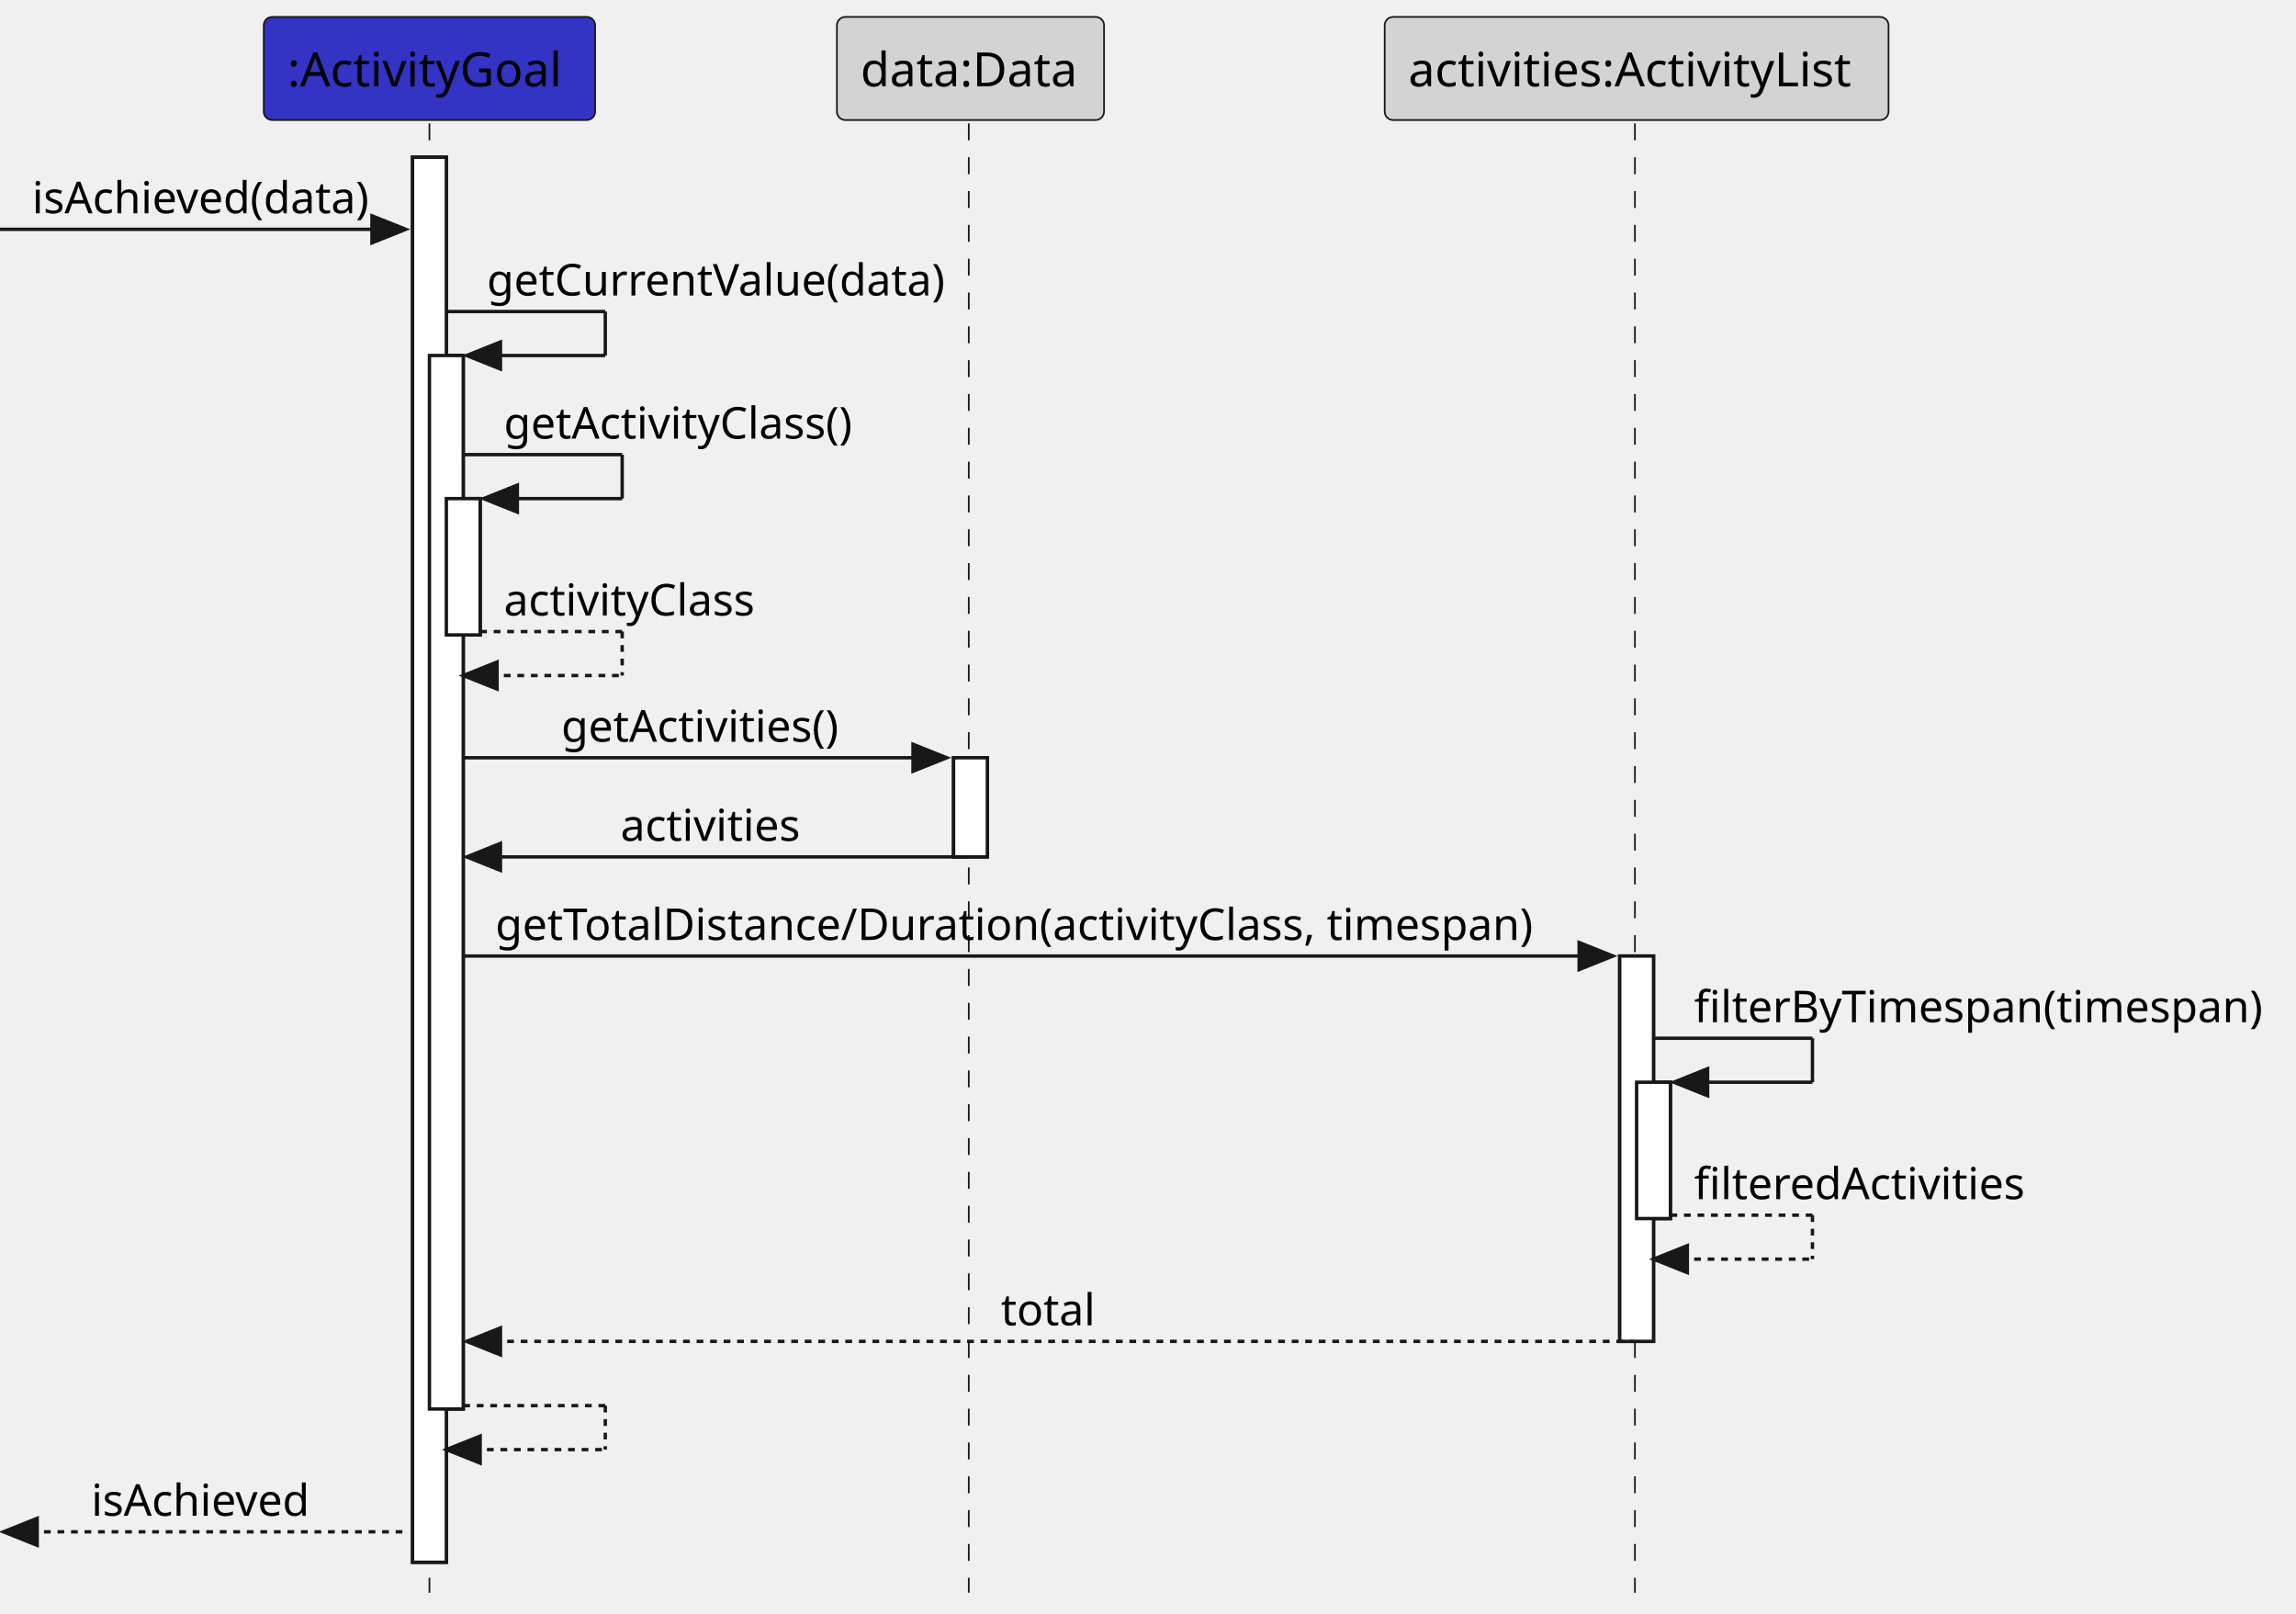
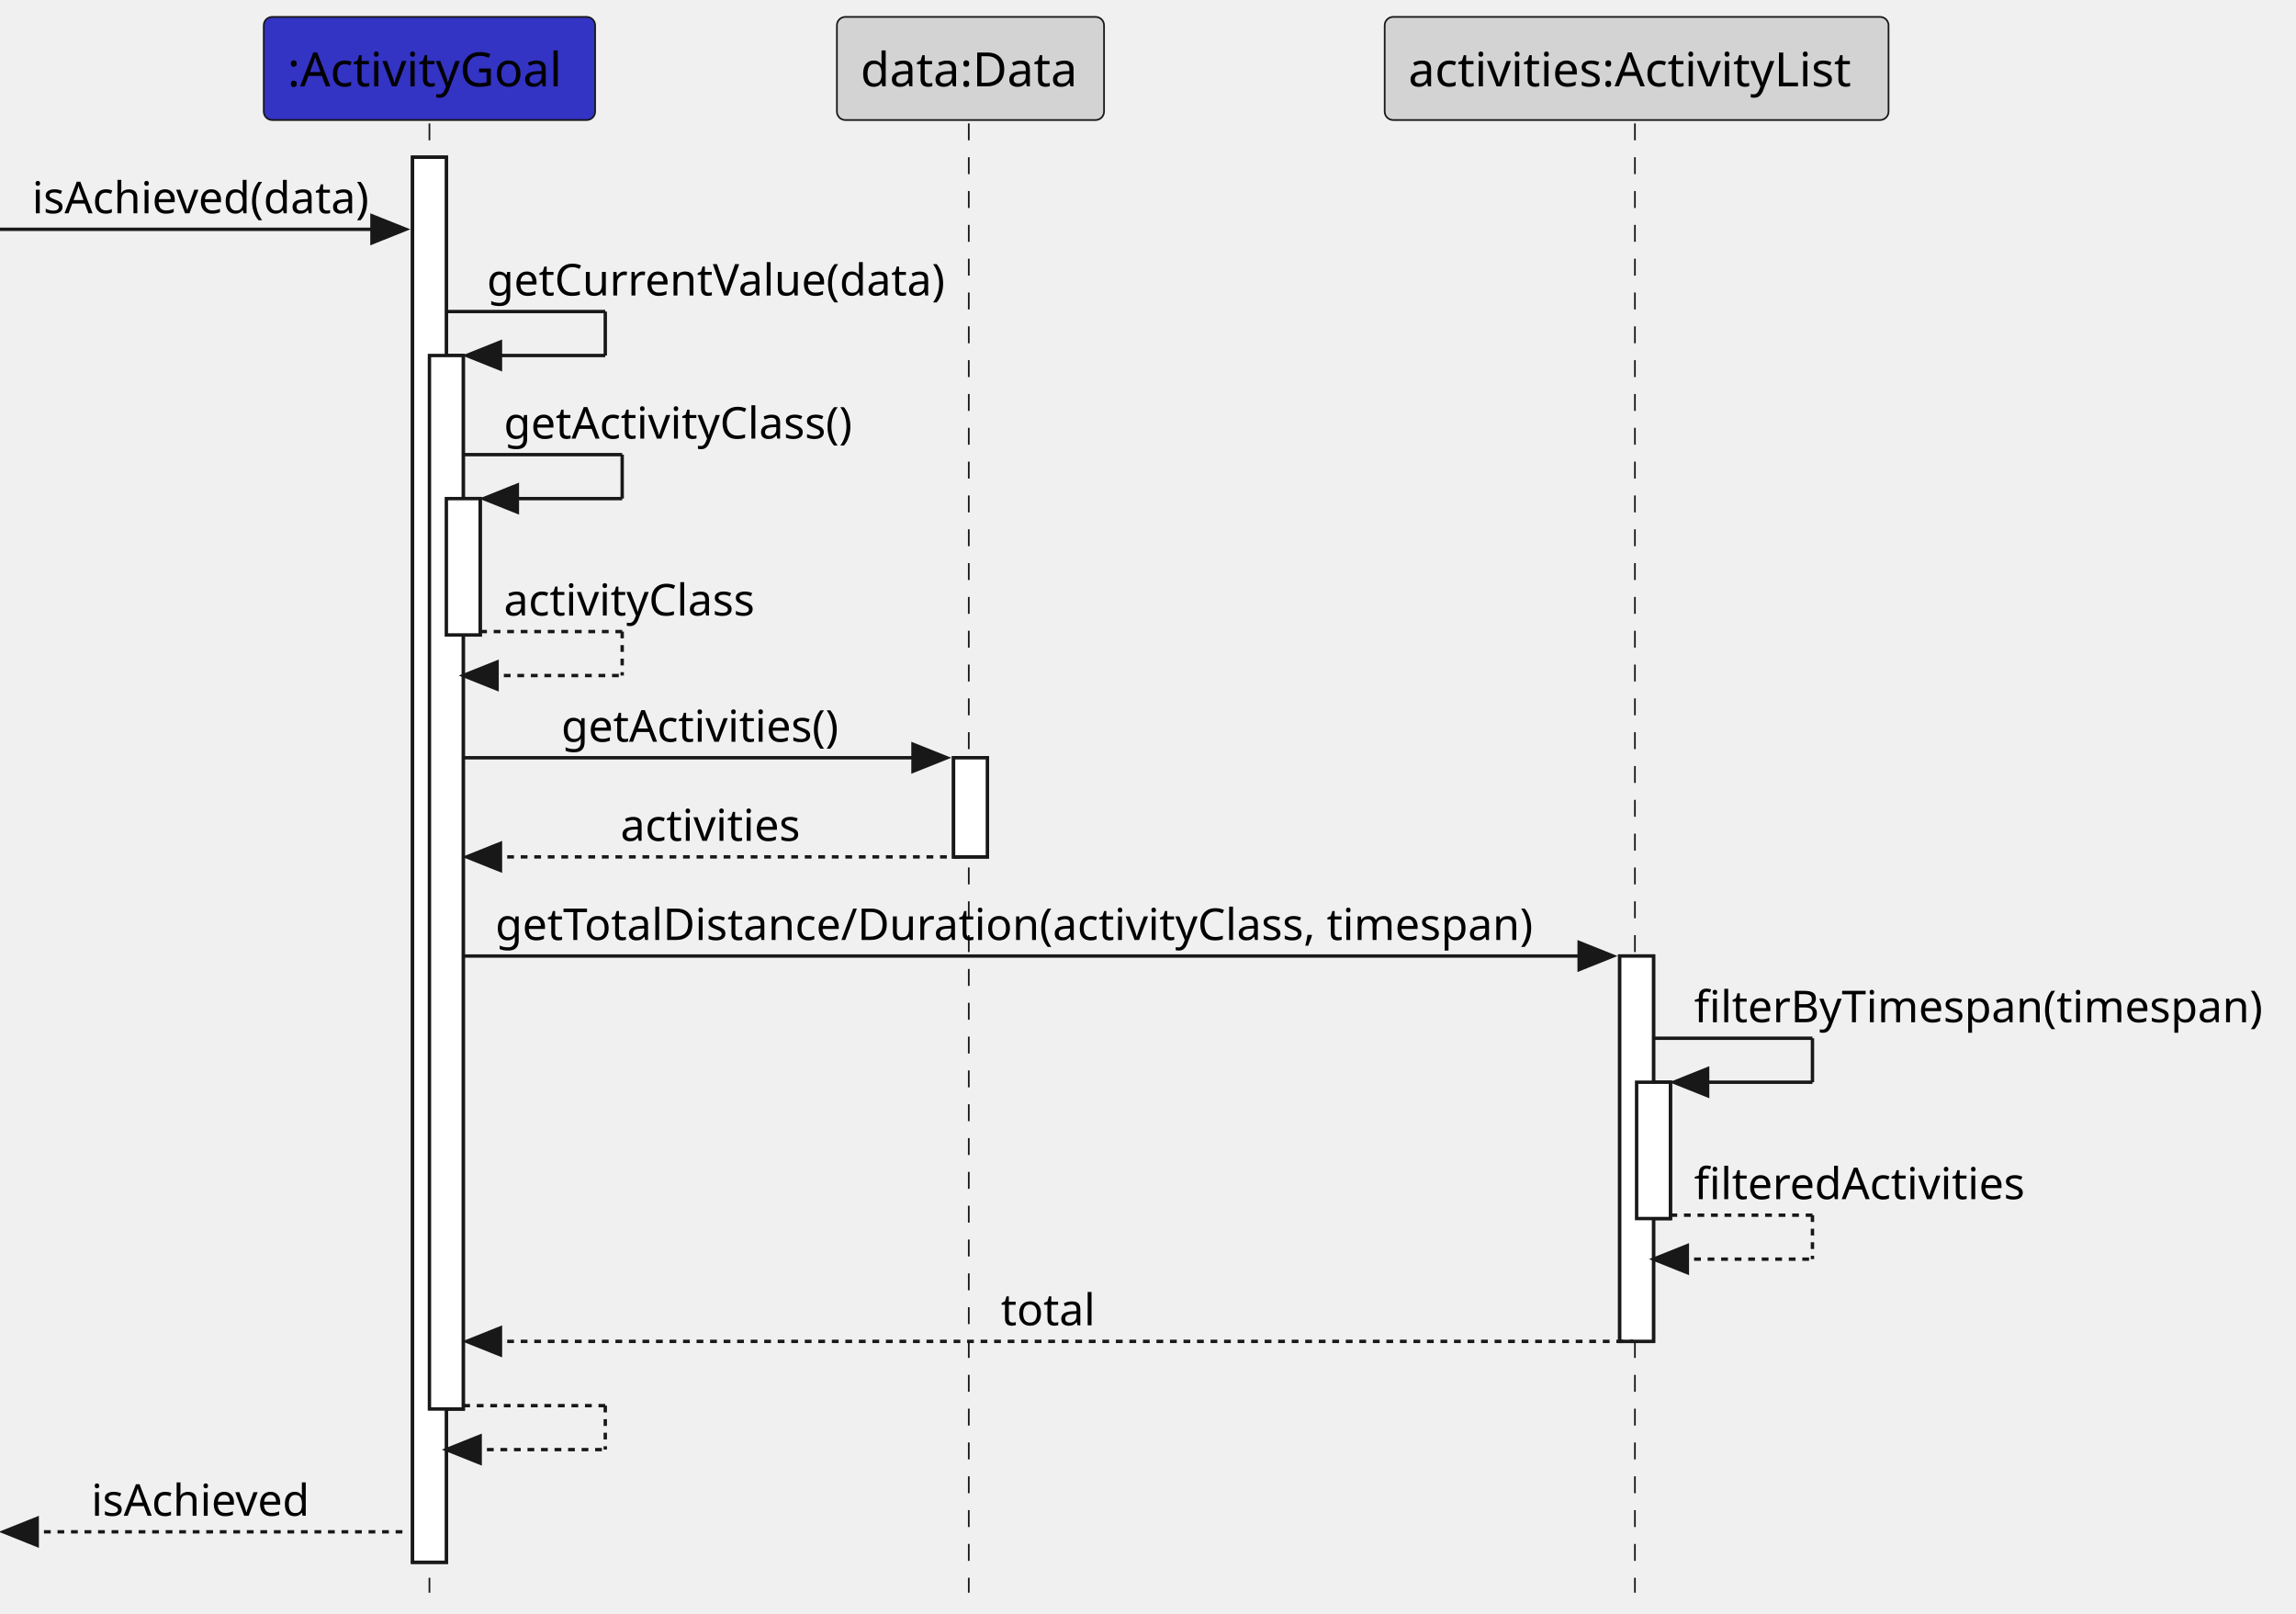
<svg xmlns="http://www.w3.org/2000/svg" contentStyleType="text/css" height="477px" preserveAspectRatio="none" style="width:679px;height:477px;background:#FFFFFF;" version="1.1" viewBox="0 0 679 477" width="679px" zoomAndPan="magnify">
  <defs />
  <g>
    <rect fill="#FFFFFF" height="415.416" style="stroke:#181818;stroke-width:1.0;" width="10" x="122" y="46.488" />
    <rect fill="#FFFFFF" height="311.484" style="stroke:#181818;stroke-width:1.0;" width="10" x="127" y="105.109" />
    <rect fill="#FFFFFF" height="40.31" style="stroke:#181818;stroke-width:1.0;" width="10" x="132" y="147.42" />
    <rect fill="#FFFFFF" height="29.311" style="stroke:#181818;stroke-width:1.0;" width="10" x="282" y="224.041" />
    <rect fill="#FFFFFF" height="113.932" style="stroke:#181818;stroke-width:1.0;" width="10" x="479" y="282.662" />
    <rect fill="#FFFFFF" height="40.31" style="stroke:#181818;stroke-width:1.0;" width="10" x="484" y="319.973" />
    <line style="stroke:#181818;stroke-width:0.5;stroke-dasharray:5.0,5.0;" x1="127" x2="127" y1="36.488" y2="470.904" />
    <line style="stroke:#181818;stroke-width:0.5;stroke-dasharray:5.0,5.0;" x1="286.5" x2="286.5" y1="36.488" y2="470.904" />
    <line style="stroke:#181818;stroke-width:0.5;stroke-dasharray:5.0,5.0;" x1="483.5" x2="483.5" y1="36.488" y2="470.904" />
    <rect fill="#3333C4" height="30.488" rx="2.5" ry="2.5" style="stroke:#181818;stroke-width:0.5;" width="98" x="78" y="5" />
    <text fill="#000000" font-family="sans-serif" font-size="14" lengthAdjust="spacing" textLength="84" x="85" y="25.535">:ActivityGoal</text>
    <rect fill="#D3D3D3" height="30.488" rx="2.5" ry="2.5" style="stroke:#181818;stroke-width:0.5;" width="79" x="247.5" y="5" />
    <text fill="#000000" font-family="sans-serif" font-size="14" lengthAdjust="spacing" textLength="65" x="254.5" y="25.535">data:Data</text>
    <rect fill="#D3D3D3" height="30.488" rx="2.5" ry="2.5" style="stroke:#181818;stroke-width:0.5;" width="149" x="409.5" y="5" />
    <text fill="#000000" font-family="sans-serif" font-size="14" lengthAdjust="spacing" textLength="135" x="416.5" y="25.535">activities:ActivityList</text>
    <rect fill="#FFFFFF" height="415.416" style="stroke:#181818;stroke-width:1.0;" width="10" x="122" y="46.488" />
    <rect fill="#FFFFFF" height="311.484" style="stroke:#181818;stroke-width:1.0;" width="10" x="127" y="105.109" />
    <rect fill="#FFFFFF" height="40.31" style="stroke:#181818;stroke-width:1.0;" width="10" x="132" y="147.42" />
    <rect fill="#FFFFFF" height="29.311" style="stroke:#181818;stroke-width:1.0;" width="10" x="282" y="224.041" />
    <rect fill="#FFFFFF" height="113.932" style="stroke:#181818;stroke-width:1.0;" width="10" x="479" y="282.662" />
    <rect fill="#FFFFFF" height="40.31" style="stroke:#181818;stroke-width:1.0;" width="10" x="484" y="319.973" />
    <polygon fill="#181818" points="110,63.799,120,67.799,110,71.799" style="stroke:#181818;stroke-width:1.0;" />
    <line style="stroke:#181818;stroke-width:1.0;" x1="0" x2="116" y1="67.799" y2="67.799" />
    <text fill="#000000" font-family="sans-serif" font-size="13" lengthAdjust="spacing" textLength="103" x="9.5" y="63.057">isAchieved(data)</text>
    <line style="stroke:#181818;stroke-width:1.0;" x1="132" x2="179" y1="92.109" y2="92.109" />
    <line style="stroke:#181818;stroke-width:1.0;" x1="179" x2="179" y1="92.109" y2="105.109" />
    <line style="stroke:#181818;stroke-width:1.0;" x1="138" x2="179" y1="105.109" y2="105.109" />
    <polygon fill="#181818" points="148,101.109,138,105.109,148,109.109" style="stroke:#181818;stroke-width:1.0;" />
    <text fill="#000000" font-family="sans-serif" font-size="13" lengthAdjust="spacing" textLength="136" x="144" y="87.367">getCurrentValue(data)</text>
    <line style="stroke:#181818;stroke-width:1.0;" x1="137" x2="184" y1="134.42" y2="134.42" />
    <line style="stroke:#181818;stroke-width:1.0;" x1="184" x2="184" y1="134.42" y2="147.42" />
    <line style="stroke:#181818;stroke-width:1.0;" x1="143" x2="184" y1="147.42" y2="147.42" />
    <polygon fill="#181818" points="153,143.42,143,147.42,153,151.42" style="stroke:#181818;stroke-width:1.0;" />
    <text fill="#000000" font-family="sans-serif" font-size="13" lengthAdjust="spacing" textLength="110" x="149" y="129.678">getActivityClass()</text>
    <line style="stroke:#181818;stroke-width:1.0;stroke-dasharray:2.0,2.0;" x1="142" x2="184" y1="186.731" y2="186.731" />
    <line style="stroke:#181818;stroke-width:1.0;stroke-dasharray:2.0,2.0;" x1="184" x2="184" y1="186.731" y2="199.731" />
    <line style="stroke:#181818;stroke-width:1.0;stroke-dasharray:2.0,2.0;" x1="137" x2="184" y1="199.731" y2="199.731" />
    <polygon fill="#181818" points="147,195.731,137,199.731,147,203.731" style="stroke:#181818;stroke-width:1.0;" />
    <text fill="#000000" font-family="sans-serif" font-size="13" lengthAdjust="spacing" textLength="80" x="149" y="181.988">activityClass</text>
    <polygon fill="#181818" points="270,220.041,280,224.041,270,228.041" style="stroke:#181818;stroke-width:1.0;" />
    <line style="stroke:#181818;stroke-width:1.0;" x1="137" x2="276" y1="224.041" y2="224.041" />
    <text fill="#000000" font-family="sans-serif" font-size="13" lengthAdjust="spacing" textLength="87" x="166" y="219.299">getActivities()</text>
    <polygon fill="#181818" points="148,249.352,138,253.352,148,257.352" style="stroke:#181818;stroke-width:1.0;" />
-     <line style="stroke:#181818;stroke-width:1.0;" x1="142" x2="286" y1="253.352" y2="253.352" />
+     <line style="stroke:#181818;stroke-width:1.0;stroke-dasharray:2.0,2.0;" x1="142" x2="286" y1="253.352" y2="253.352" />
    <text fill="#000000" font-family="sans-serif" font-size="13" lengthAdjust="spacing" textLength="57" x="183.5" y="248.609">activities</text>
    <polygon fill="#181818" points="467,278.662,477,282.662,467,286.662" style="stroke:#181818;stroke-width:1.0;" />
    <line style="stroke:#181818;stroke-width:1.0;" x1="137" x2="473" y1="282.662" y2="282.662" />
    <text fill="#000000" font-family="sans-serif" font-size="13" lengthAdjust="spacing" textLength="323" x="146.5" y="277.92">getTotalDistance/Duration(activityClass, timespan)</text>
    <line style="stroke:#181818;stroke-width:1.0;" x1="489" x2="536" y1="306.973" y2="306.973" />
    <line style="stroke:#181818;stroke-width:1.0;" x1="536" x2="536" y1="306.973" y2="319.973" />
    <line style="stroke:#181818;stroke-width:1.0;" x1="495" x2="536" y1="319.973" y2="319.973" />
    <polygon fill="#181818" points="505,315.973,495,319.973,505,323.973" style="stroke:#181818;stroke-width:1.0;" />
    <text fill="#000000" font-family="sans-serif" font-size="13" lengthAdjust="spacing" textLength="171" x="501" y="302.231">filterByTimespan(timespan)</text>
    <line style="stroke:#181818;stroke-width:1.0;stroke-dasharray:2.0,2.0;" x1="494" x2="536" y1="359.283" y2="359.283" />
    <line style="stroke:#181818;stroke-width:1.0;stroke-dasharray:2.0,2.0;" x1="536" x2="536" y1="359.283" y2="372.283" />
    <line style="stroke:#181818;stroke-width:1.0;stroke-dasharray:2.0,2.0;" x1="489" x2="536" y1="372.283" y2="372.283" />
    <polygon fill="#181818" points="499,368.283,489,372.283,499,376.283" style="stroke:#181818;stroke-width:1.0;" />
    <text fill="#000000" font-family="sans-serif" font-size="13" lengthAdjust="spacing" textLength="104" x="501" y="354.541">filteredActivities</text>
    <polygon fill="#181818" points="148,392.594,138,396.594,148,400.594" style="stroke:#181818;stroke-width:1.0;" />
    <line style="stroke:#181818;stroke-width:1.0;stroke-dasharray:2.0,2.0;" x1="142" x2="483" y1="396.594" y2="396.594" />
    <text fill="#000000" font-family="sans-serif" font-size="13" lengthAdjust="spacing" textLength="29" x="296" y="391.852">total</text>
    <line style="stroke:#181818;stroke-width:1.0;stroke-dasharray:2.0,2.0;" x1="137" x2="179" y1="415.594" y2="415.594" />
    <line style="stroke:#181818;stroke-width:1.0;stroke-dasharray:2.0,2.0;" x1="179" x2="179" y1="415.594" y2="428.594" />
    <line style="stroke:#181818;stroke-width:1.0;stroke-dasharray:2.0,2.0;" x1="132" x2="179" y1="428.594" y2="428.594" />
    <polygon fill="#181818" points="142,424.594,132,428.594,142,432.594" style="stroke:#181818;stroke-width:1.0;" />
    <polygon fill="#181818" points="11,448.904,1,452.904,11,456.904" style="stroke:#181818;stroke-width:1.0;" />
    <line style="stroke:#181818;stroke-width:1.0;stroke-dasharray:2.0,2.0;" x1="5" x2="121" y1="452.904" y2="452.904" />
    <text fill="#000000" font-family="sans-serif" font-size="13" lengthAdjust="spacing" textLength="68" x="27" y="448.162">isAchieved</text>
  </g>
</svg>
